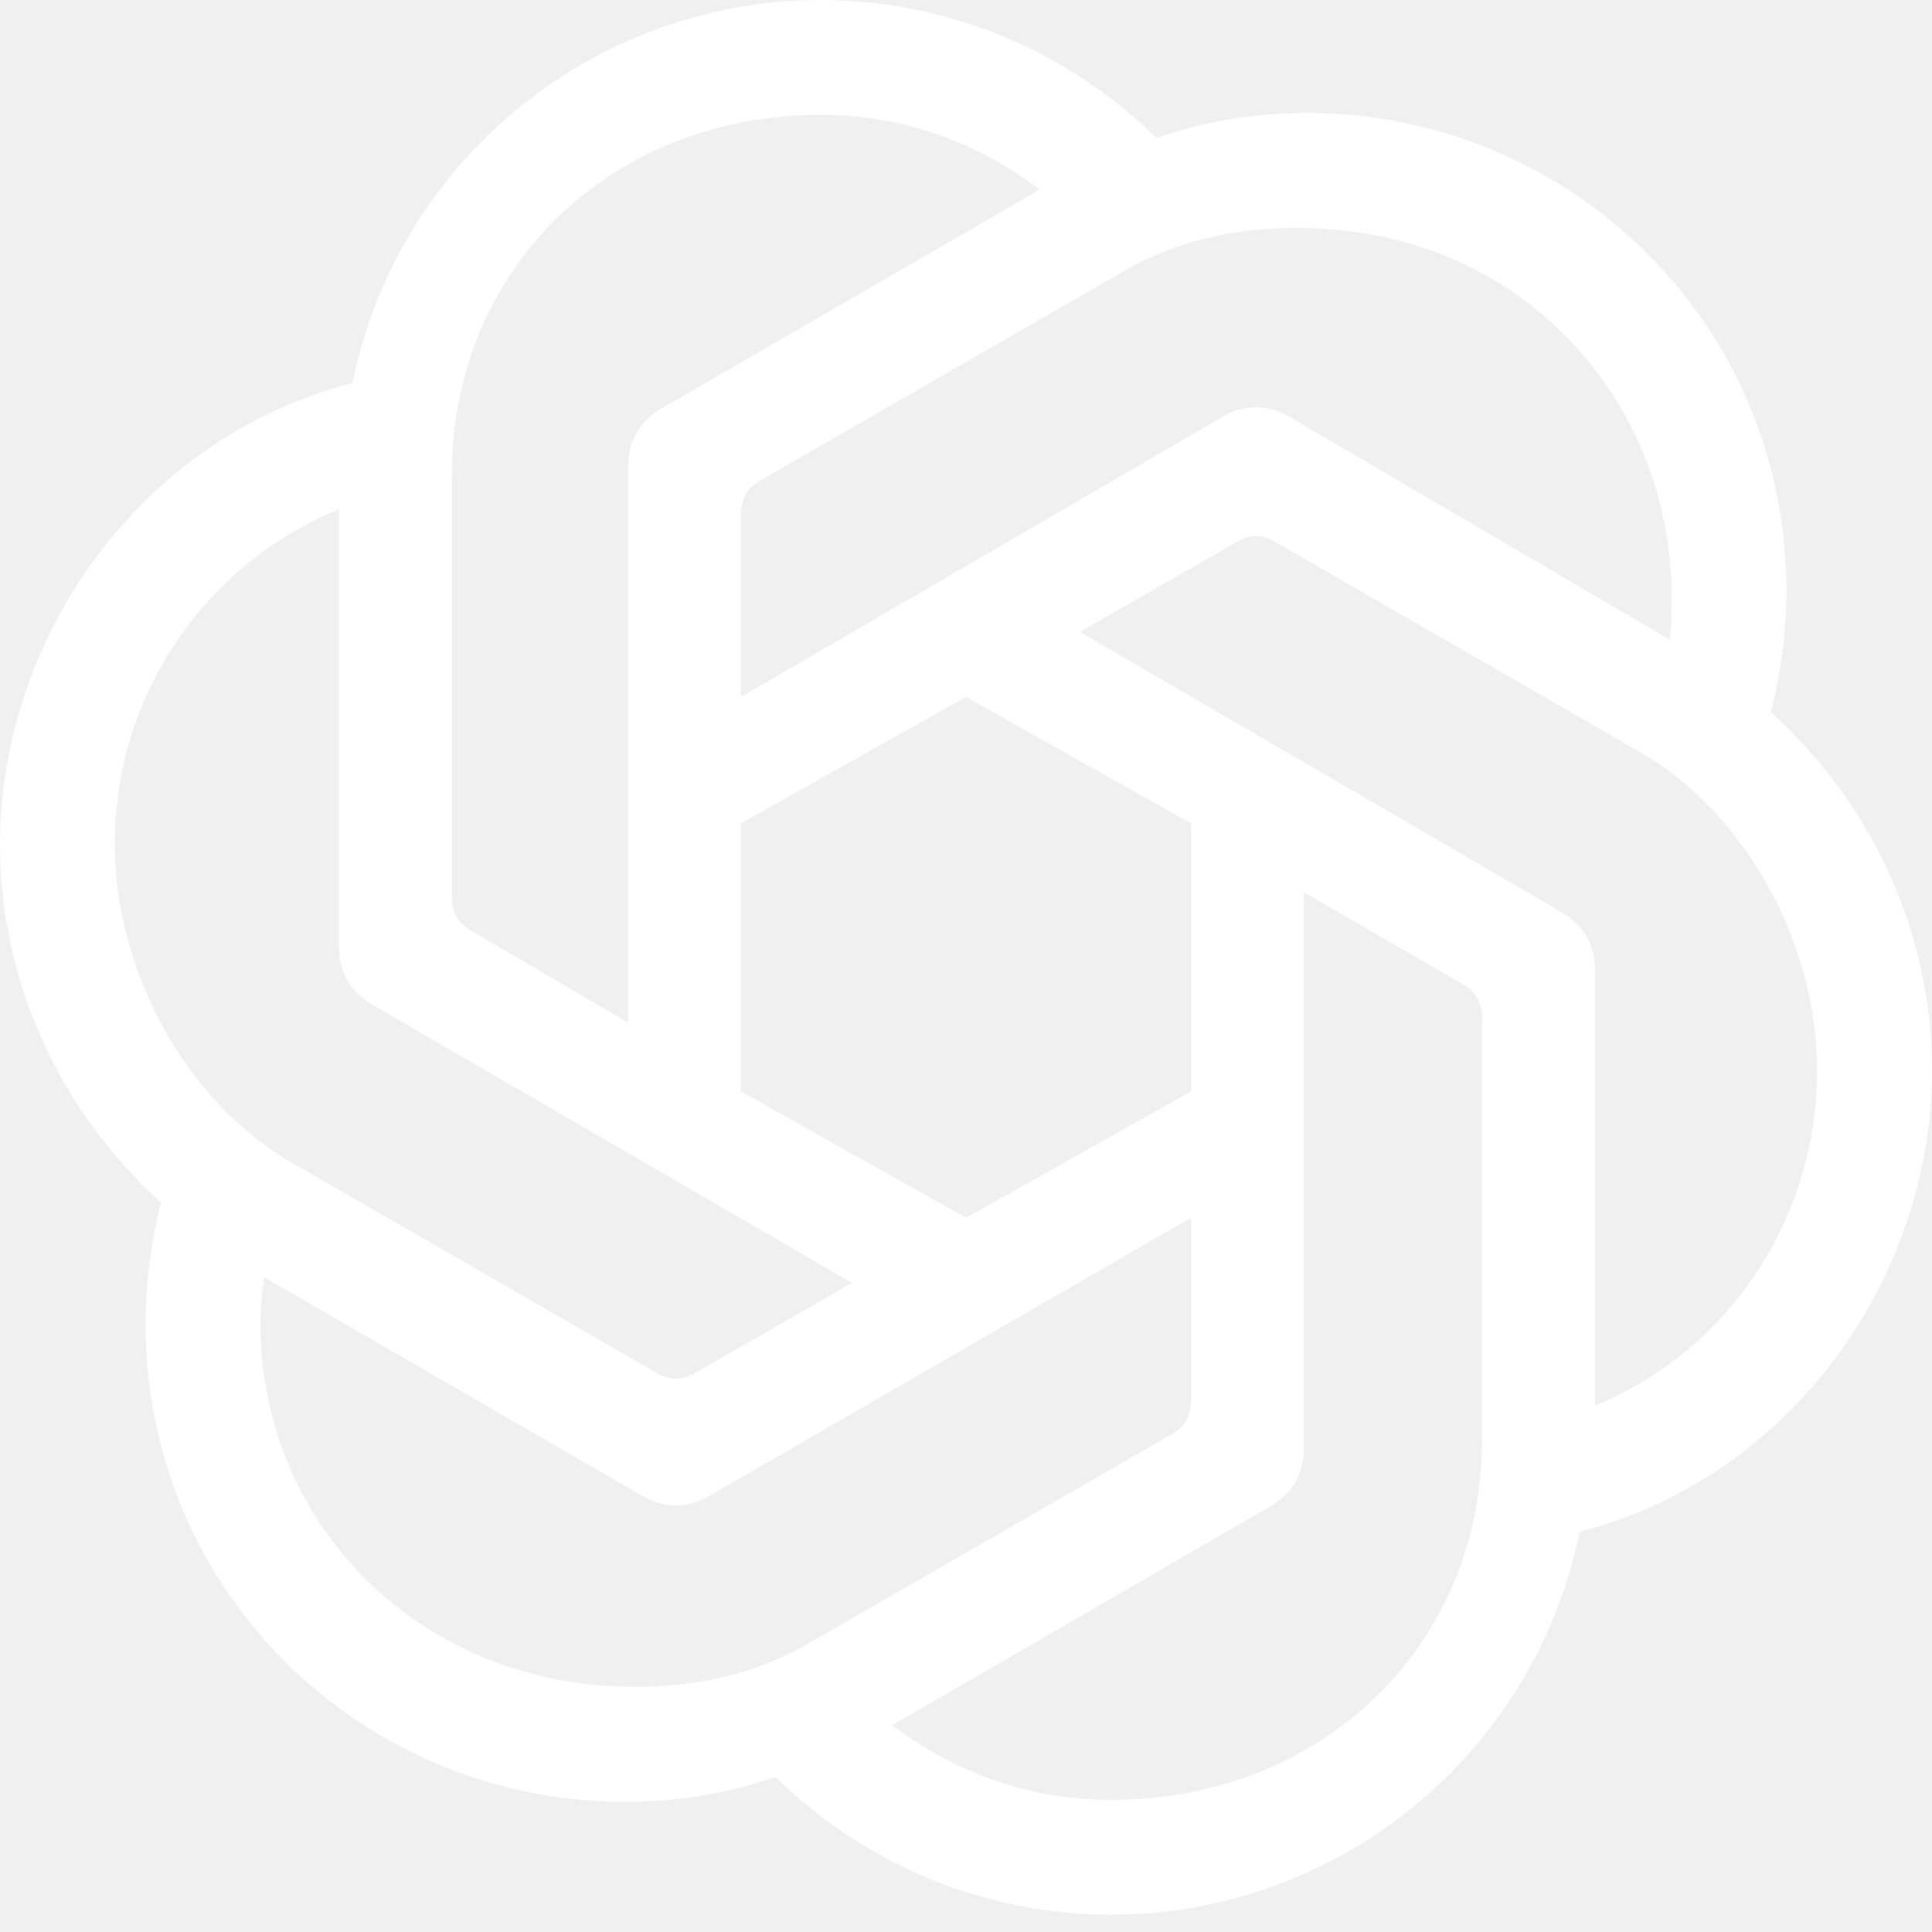
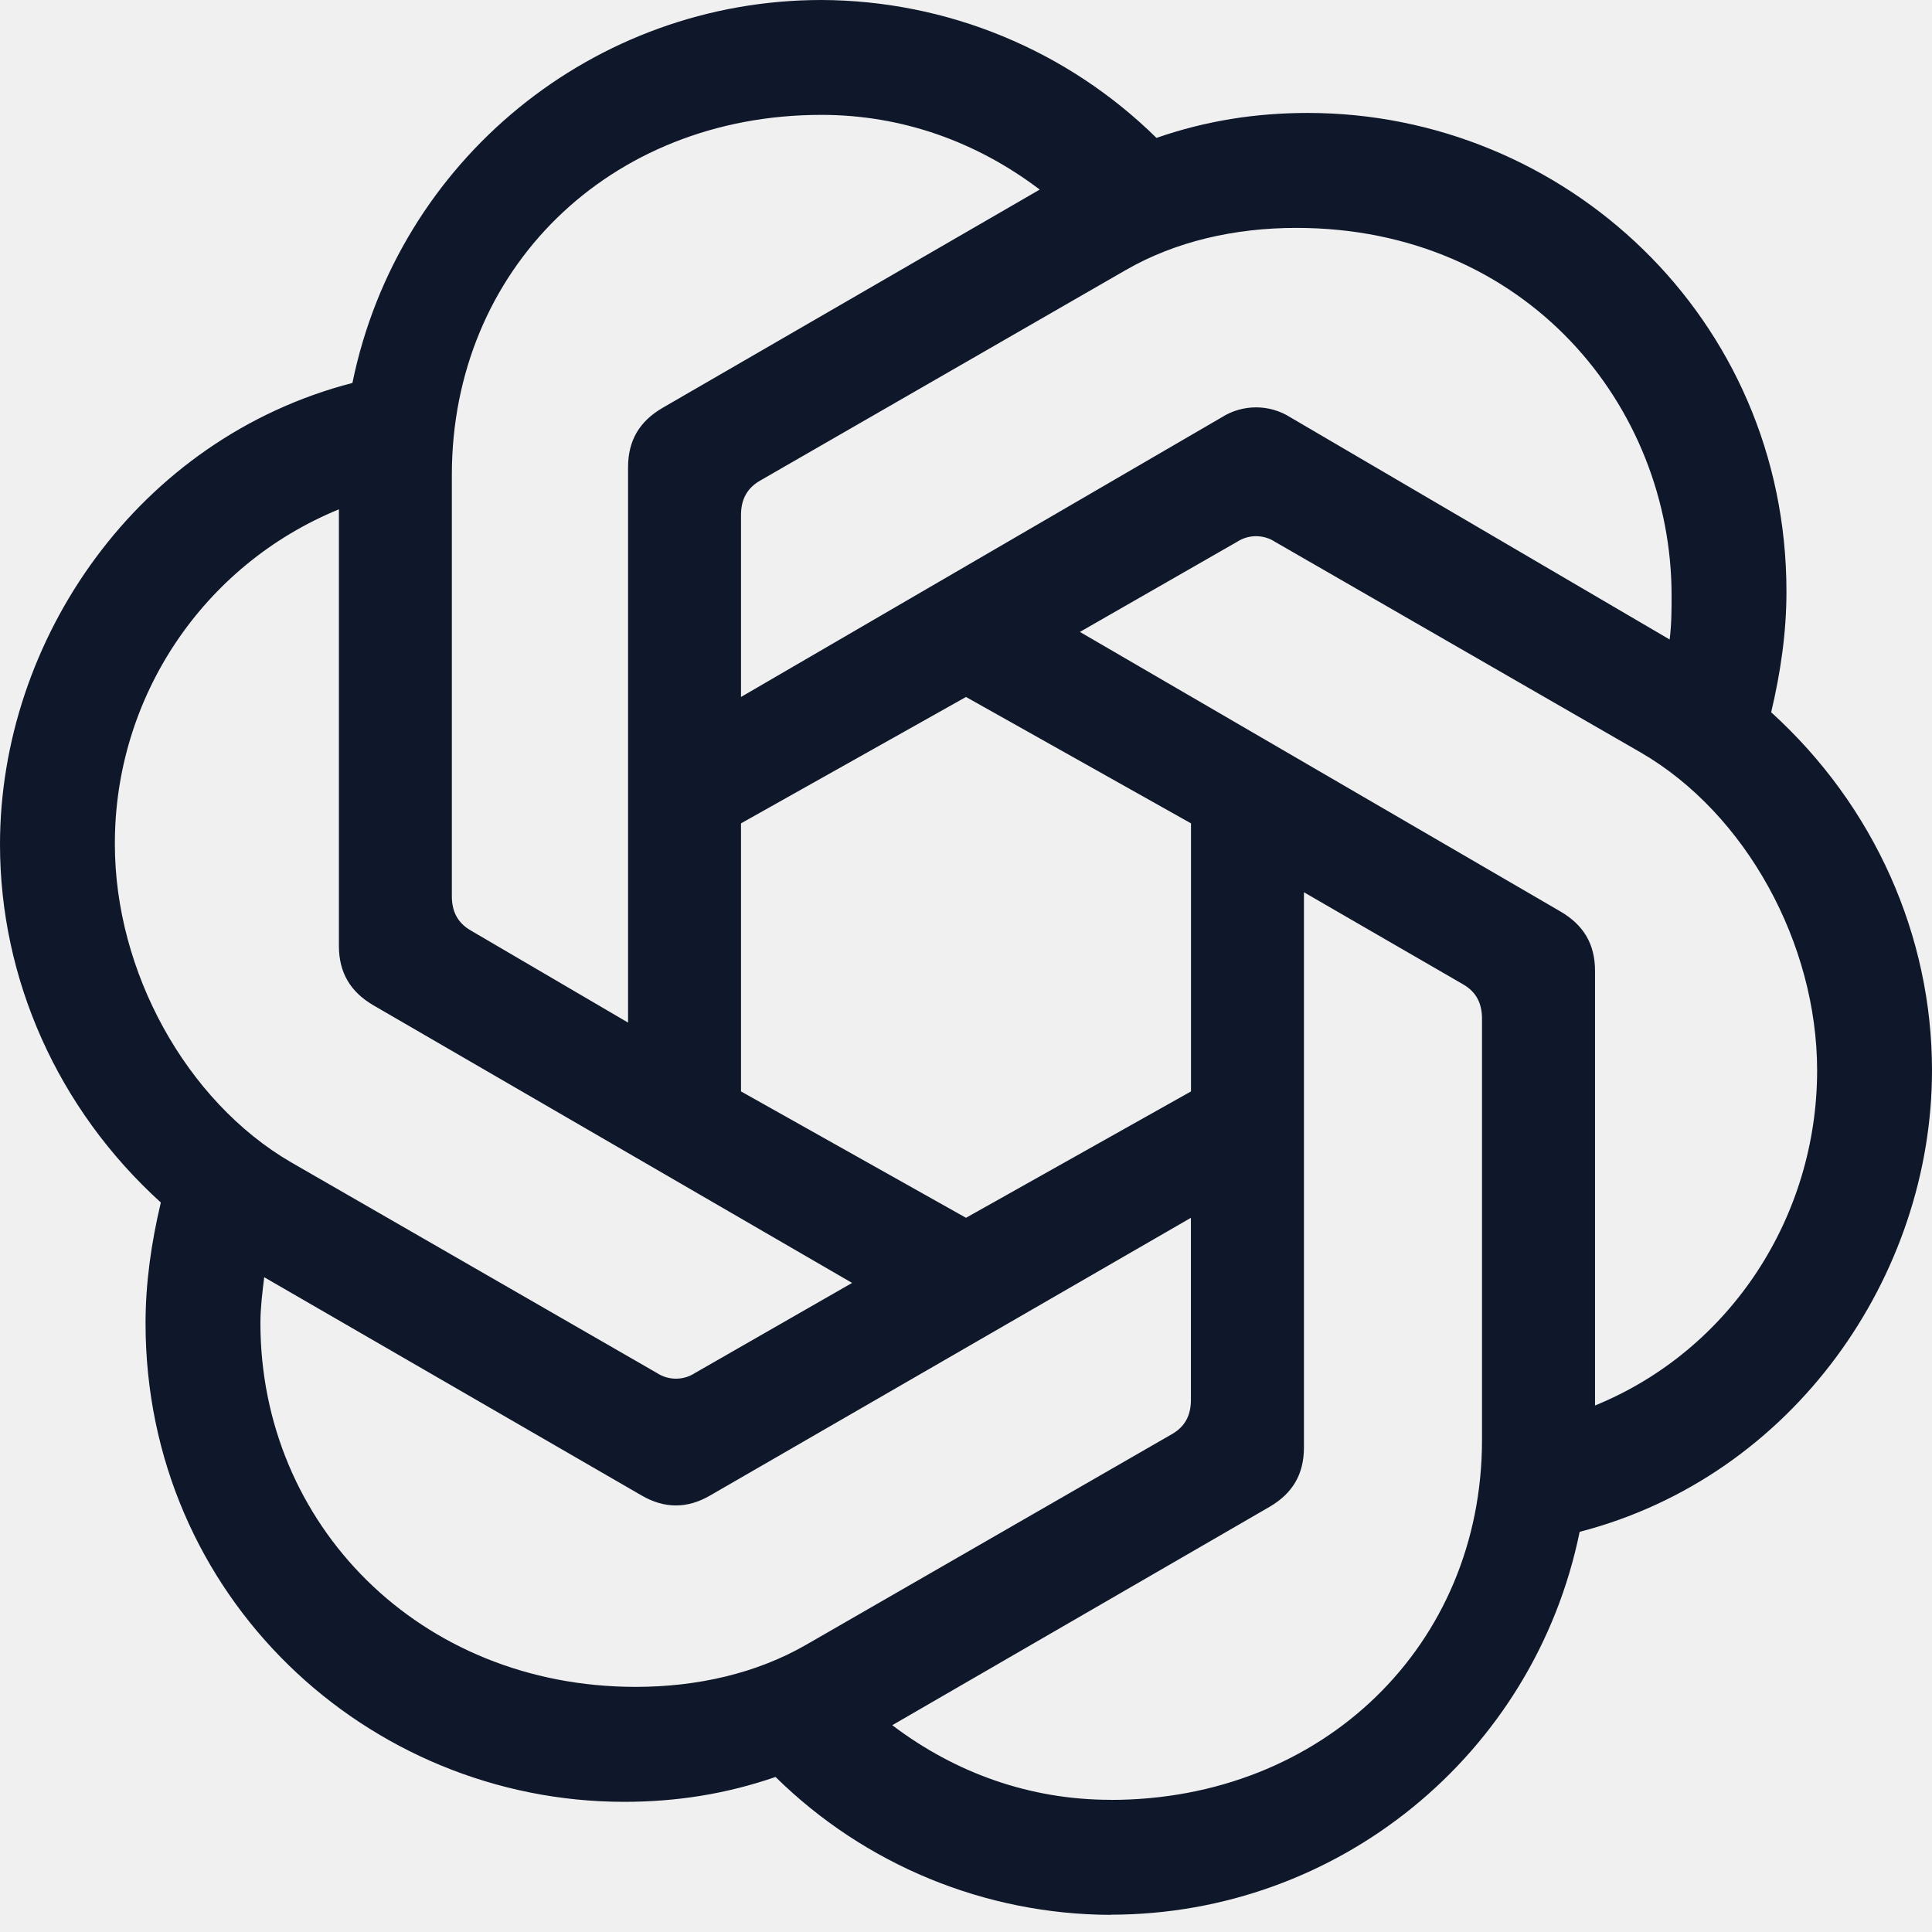
- <svg xmlns="http://www.w3.org/2000/svg" fill="#FFFFFF" fill-rule="evenodd" height="100%" style="flex:none;line-height:1" viewBox="0 0 24 24" width="100%">
+ <svg xmlns="http://www.w3.org/2000/svg" fill="#0F172A" fill-rule="evenodd" height="100%" style="flex:none;line-height:1" viewBox="0 0 24 24" width="100%">
  <path d="M9.205 8.658v-2.26c0-.19.072-.333.238-.428l4.543-2.616c.619-.357 1.356-.523 2.117-.523 2.854 0 4.662 2.212 4.662 4.566 0 .167 0 .357-.024.547l-4.71-2.759a.797.797 0 00-.856 0l-5.97 3.473zm10.609 8.8V12.06c0-.333-.143-.57-.429-.737l-5.97-3.473 1.95-1.118a.433.433 0 01.476 0l4.543 2.617c1.309.76 2.189 2.378 2.189 3.948 0 1.808-1.07 3.473-2.76 4.163zM7.802 12.703l-1.95-1.142c-.167-.095-.239-.238-.239-.428V5.899c0-2.545 1.95-4.472 4.591-4.472 1 0 1.927.333 2.712.928L8.23 5.067c-.285.166-.428.404-.428.737v6.898zM12 15.128l-2.795-1.57v-3.33L12 8.658l2.795 1.57v3.33L12 15.128zm1.796 7.23c-1 0-1.927-.332-2.712-.927l4.686-2.712c.285-.166.428-.404.428-.737v-6.898l1.974 1.142c.167.095.238.238.238.428v5.233c0 2.545-1.974 4.472-4.614 4.472zm-5.637-5.303l-4.544-2.617c-1.308-.761-2.188-2.378-2.188-3.948A4.482 4.482 0 014.21 6.327v5.423c0 .333.143.571.428.738l5.947 3.449-1.95 1.118a.432.432 0 01-.476 0zm-.262 3.9c-2.688 0-4.662-2.021-4.662-4.519 0-.19.024-.38.047-.57l4.686 2.71c.286.167.571.167.856 0l5.97-3.448v2.26c0 .19-.07.333-.237.428l-4.543 2.616c-.619.357-1.356.523-2.117.523zm5.899 2.83a5.947 5.947 0 005.827-4.756C22.287 18.339 24 15.84 24 13.296c0-1.665-.713-3.282-1.998-4.448.119-.5.19-.999.19-1.498 0-3.401-2.759-5.947-5.946-5.947-.642 0-1.26.095-1.88.31A5.962 5.962 0 0010.205 0a5.947 5.947 0 00-5.827 4.757C1.713 5.447 0 7.945 0 10.49c0 1.666.713 3.283 1.998 4.448-.119.5-.19 1-.19 1.499 0 3.401 2.759 5.946 5.946 5.946.642 0 1.26-.095 1.88-.309a5.96 5.96 0 004.162 1.713z" />
</svg>
